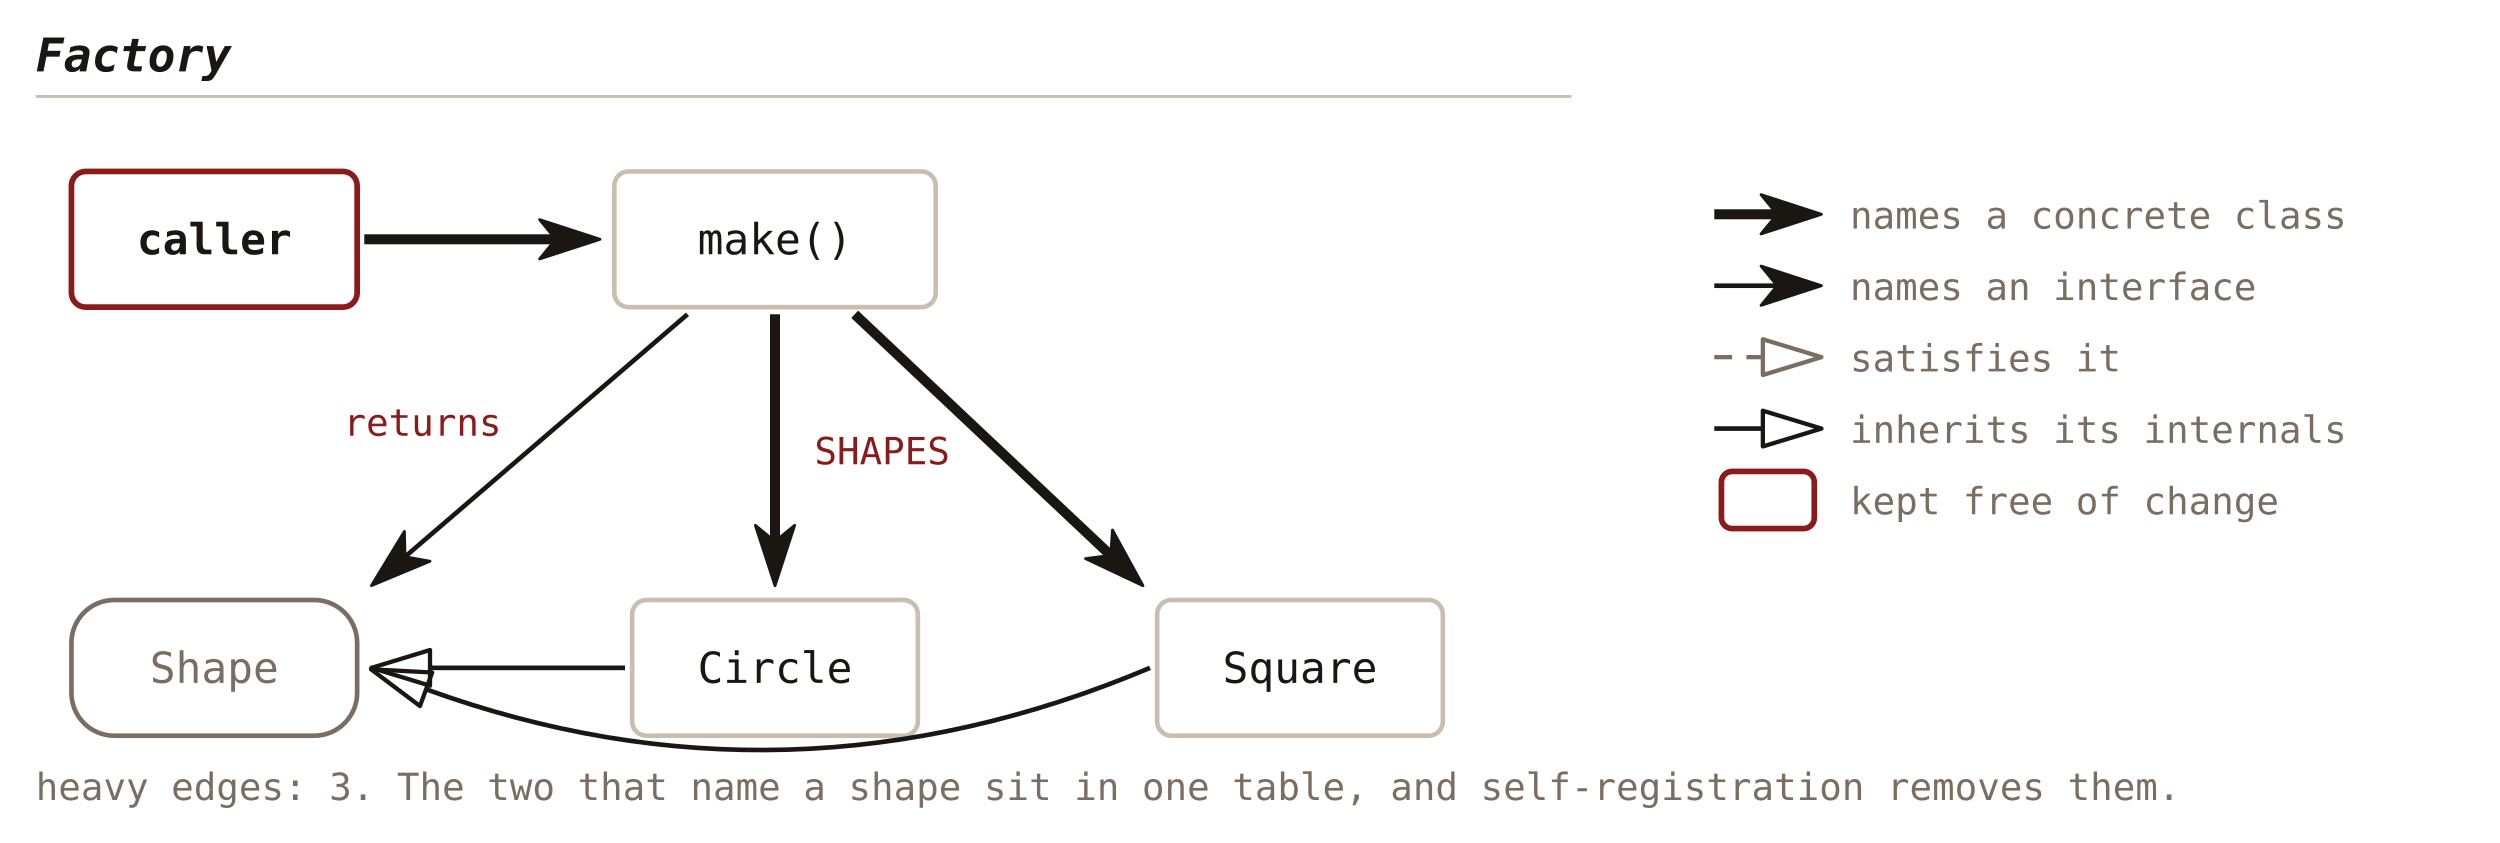
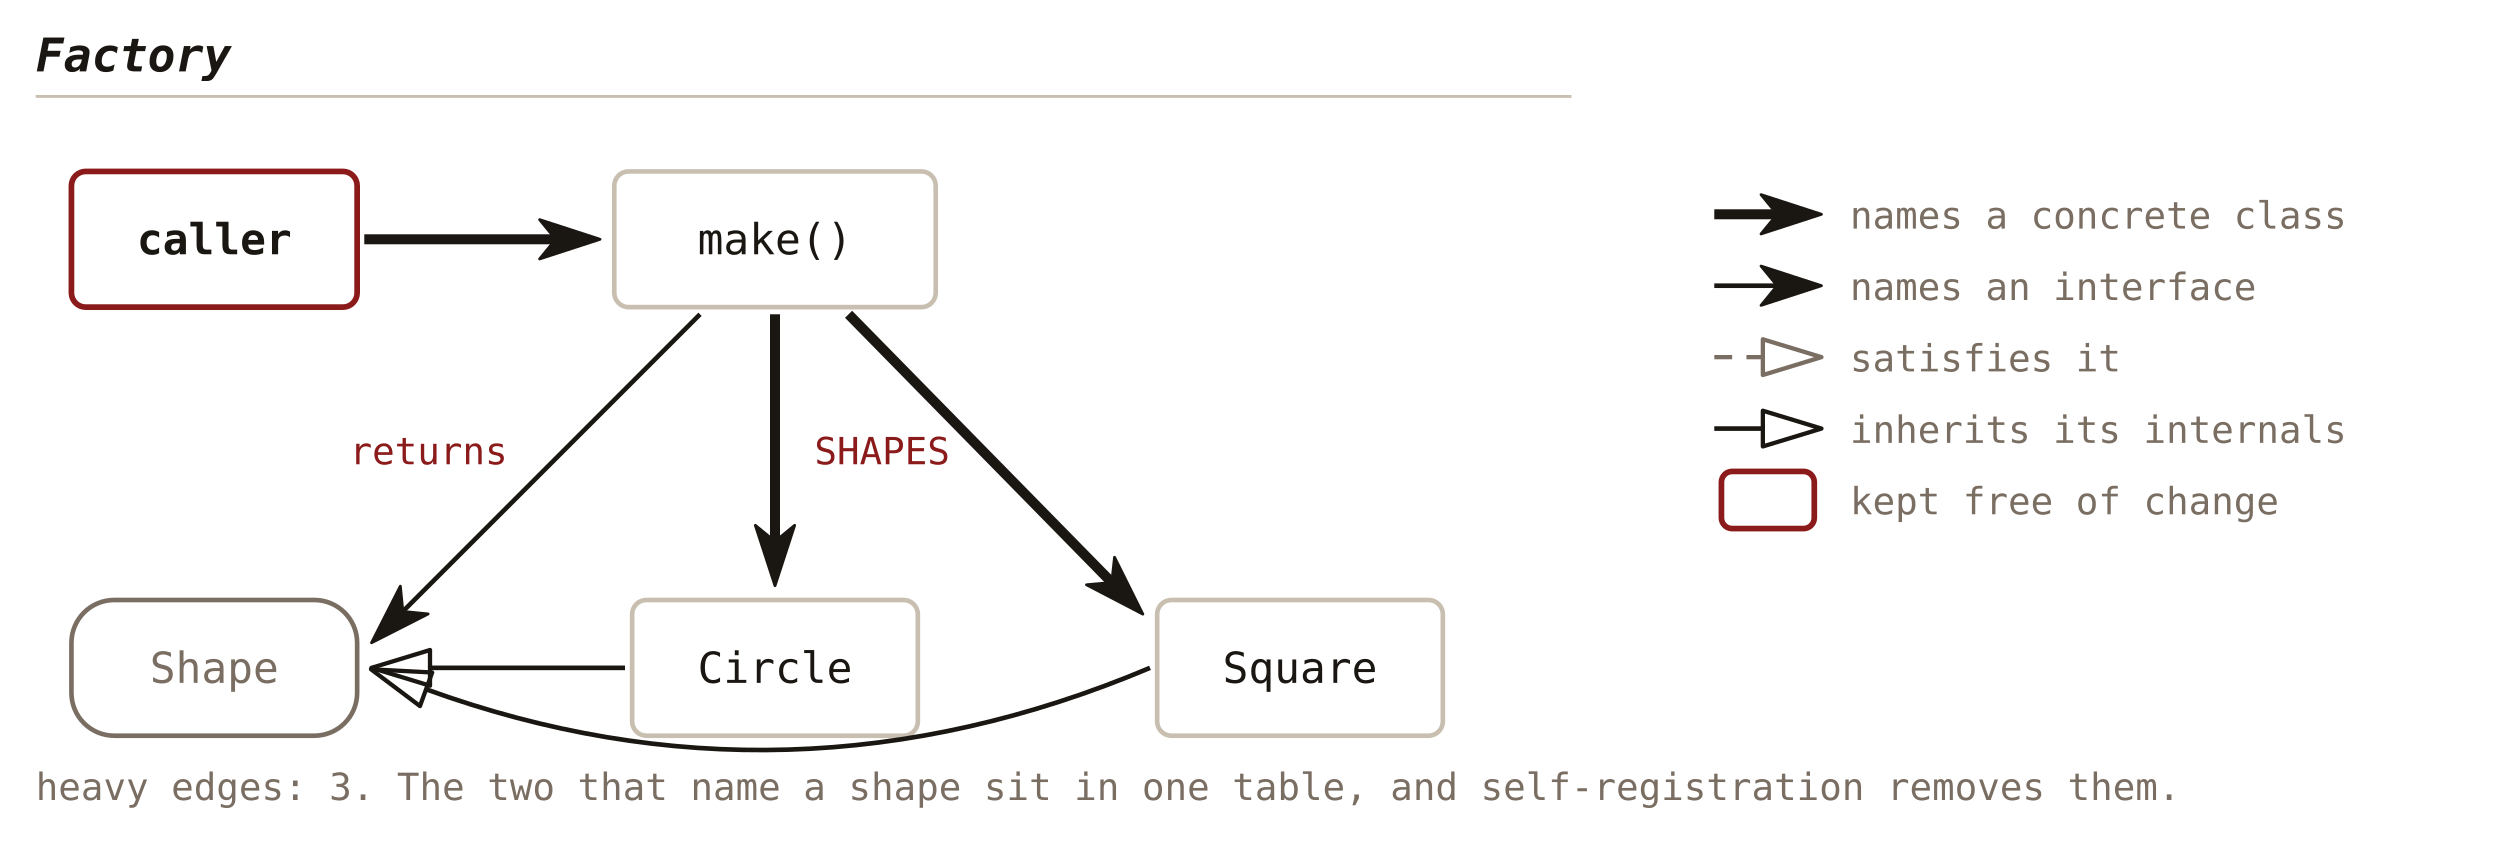
<svg xmlns="http://www.w3.org/2000/svg" viewBox="0 0 700 236" font-family="'JetBrains Mono', Consolas, monospace">
  <defs>
    <marker id="c27-solid" viewBox="0 0 18 12" refX="5" refY="6" markerWidth="18" markerHeight="12" orient="auto" markerUnits="userSpaceOnUse">
      <path d="M0.5,0.5 L17.4,6 L0.5,11.5 L5,6 Z" fill="#1a1612" stroke="#1a1612" stroke-width="0.8" stroke-linejoin="round" />
    </marker>
    <marker id="c27-hollow" viewBox="0 0 18 12" refX="1" refY="6" markerWidth="18" markerHeight="12" orient="auto" markerUnits="userSpaceOnUse">
      <path d="M1,1 L17.4,6 L1,11 Z" fill="none" stroke="#1a1612" stroke-width="1.2" stroke-linejoin="round" />
    </marker>
    <marker id="c27-hollow-muted" viewBox="0 0 18 12" refX="1" refY="6" markerWidth="18" markerHeight="12" orient="auto" markerUnits="userSpaceOnUse">
      <path d="M1,1 L17.4,6 L1,11 Z" fill="none" stroke="#7a6e62" stroke-width="1.2" stroke-linejoin="round" />
    </marker>
  </defs>
  <text x="10" y="20" font-size="13" font-weight="bold" font-style="italic" fill="#1a1612" text-anchor="start">Factory</text>
  <line x1="10" y1="27" x2="440" y2="27" stroke="#c8bfb0" stroke-width="0.8" />
  <rect x="20" y="48" width="80" height="38" fill="none" stroke="#8b1a1a" stroke-width="1.6" rx="4" />
  <text x="60.0" y="71.2" font-size="12" font-weight="bold" fill="#1a1612" text-anchor="middle">caller</text>
  <rect x="172" y="48" width="90" height="38" fill="none" stroke="#c8bfb0" stroke-width="1.3" rx="4" />
  <text x="217.0" y="71.2" font-size="12" fill="#1a1612" text-anchor="middle">make()</text>
  <rect x="20" y="168" width="80" height="38" fill="none" stroke="#7a6e62" stroke-width="1.3" rx="12" />
  <text x="60.0" y="191.2" font-size="12" fill="#7a6e62" text-anchor="middle">Shape</text>
  <rect x="177" y="168" width="80" height="38" fill="none" stroke="#c8bfb0" stroke-width="1.3" rx="4" />
  <text x="217.0" y="191.2" font-size="12" fill="#1a1612" text-anchor="middle">Circle</text>
  <rect x="324" y="168" width="80" height="38" fill="none" stroke="#c8bfb0" stroke-width="1.3" rx="4" />
  <text x="364.0" y="191.2" font-size="12" fill="#1a1612" text-anchor="middle">Square</text>
  <line x1="102.0" y1="67.0" x2="155.6" y2="67.0" stroke="#1a1612" stroke-width="2.8" marker-end="url(#c27-solid)" />
-   <line x1="192.5" y1="88.0" x2="113.4" y2="155.9" stroke="#1a1612" stroke-width="1.3" marker-end="url(#c27-solid)" />
-   <text x="118.3" y="122.0" font-size="10.5" fill="#8b1a1a" text-anchor="middle">returns</text>
+   <line x1="196.0" y1="88.0" x2="112.8" y2="171.2" stroke="#1a1612" stroke-width="1.3" marker-end="url(#c27-solid)" />
+   <text x="120.0" y="130.0" font-size="10.5" fill="#8b1a1a" text-anchor="middle">returns</text>
  <line x1="217.0" y1="88.0" x2="217.0" y2="151.6" stroke="#1a1612" stroke-width="2.8" marker-end="url(#c27-solid)" />
  <text x="247.0" y="130.0" font-size="10.5" fill="#8b1a1a" text-anchor="middle">SHAPES</text>
-   <line x1="239.3" y1="88.0" x2="311.0" y2="155.5" stroke="#1a1612" stroke-width="2.8" marker-end="url(#c27-solid)" />
+   <line x1="237.6" y1="88.0" x2="311.3" y2="163.1" stroke="#1a1612" stroke-width="2.8" marker-end="url(#c27-solid)" />
  <line x1="175.0" y1="187.0" x2="120.4" y2="187.0" stroke="#1a1612" stroke-width="1.3" marker-end="url(#c27-hollow)" />
  <path d="M322.0,187.0 Q220.6,229.8 119.3,193.0" fill="none" stroke="#1a1612" stroke-width="1.3" marker-end="url(#c27-hollow)" />
  <text x="10" y="224" font-size="10.5" fill="#7a6e62" text-anchor="start">heavy edges: 3. The two that name a shape sit in one table, and self-registration removes them.</text>
  <line x1="480" y1="60" x2="497.6" y2="60" stroke="#1a1612" stroke-width="2.8" marker-end="url(#c27-solid)" />
  <text x="518" y="64" font-size="10.5" fill="#7a6e62" text-anchor="start">names a concrete class</text>
  <line x1="480" y1="80" x2="497.6" y2="80" stroke="#1a1612" stroke-width="1.3" marker-end="url(#c27-solid)" />
  <text x="518" y="84" font-size="10.5" fill="#7a6e62" text-anchor="start">names an interface</text>
  <line x1="480" y1="100" x2="493.6" y2="100" stroke="#7a6e62" stroke-width="1.2" stroke-dasharray="5,4" marker-end="url(#c27-hollow-muted)" />
  <text x="518" y="104" font-size="10.5" fill="#7a6e62" text-anchor="start">satisfies it</text>
  <line x1="480" y1="120" x2="493.6" y2="120" stroke="#1a1612" stroke-width="1.3" marker-end="url(#c27-hollow)" />
  <text x="518" y="124" font-size="10.5" fill="#7a6e62" text-anchor="start">inherits its internals</text>
  <rect x="482" y="132" width="26" height="16" fill="none" stroke="#8b1a1a" stroke-width="1.6" rx="3" />
  <text x="518" y="144" font-size="10.5" fill="#7a6e62" text-anchor="start">kept free of change</text>
</svg>
